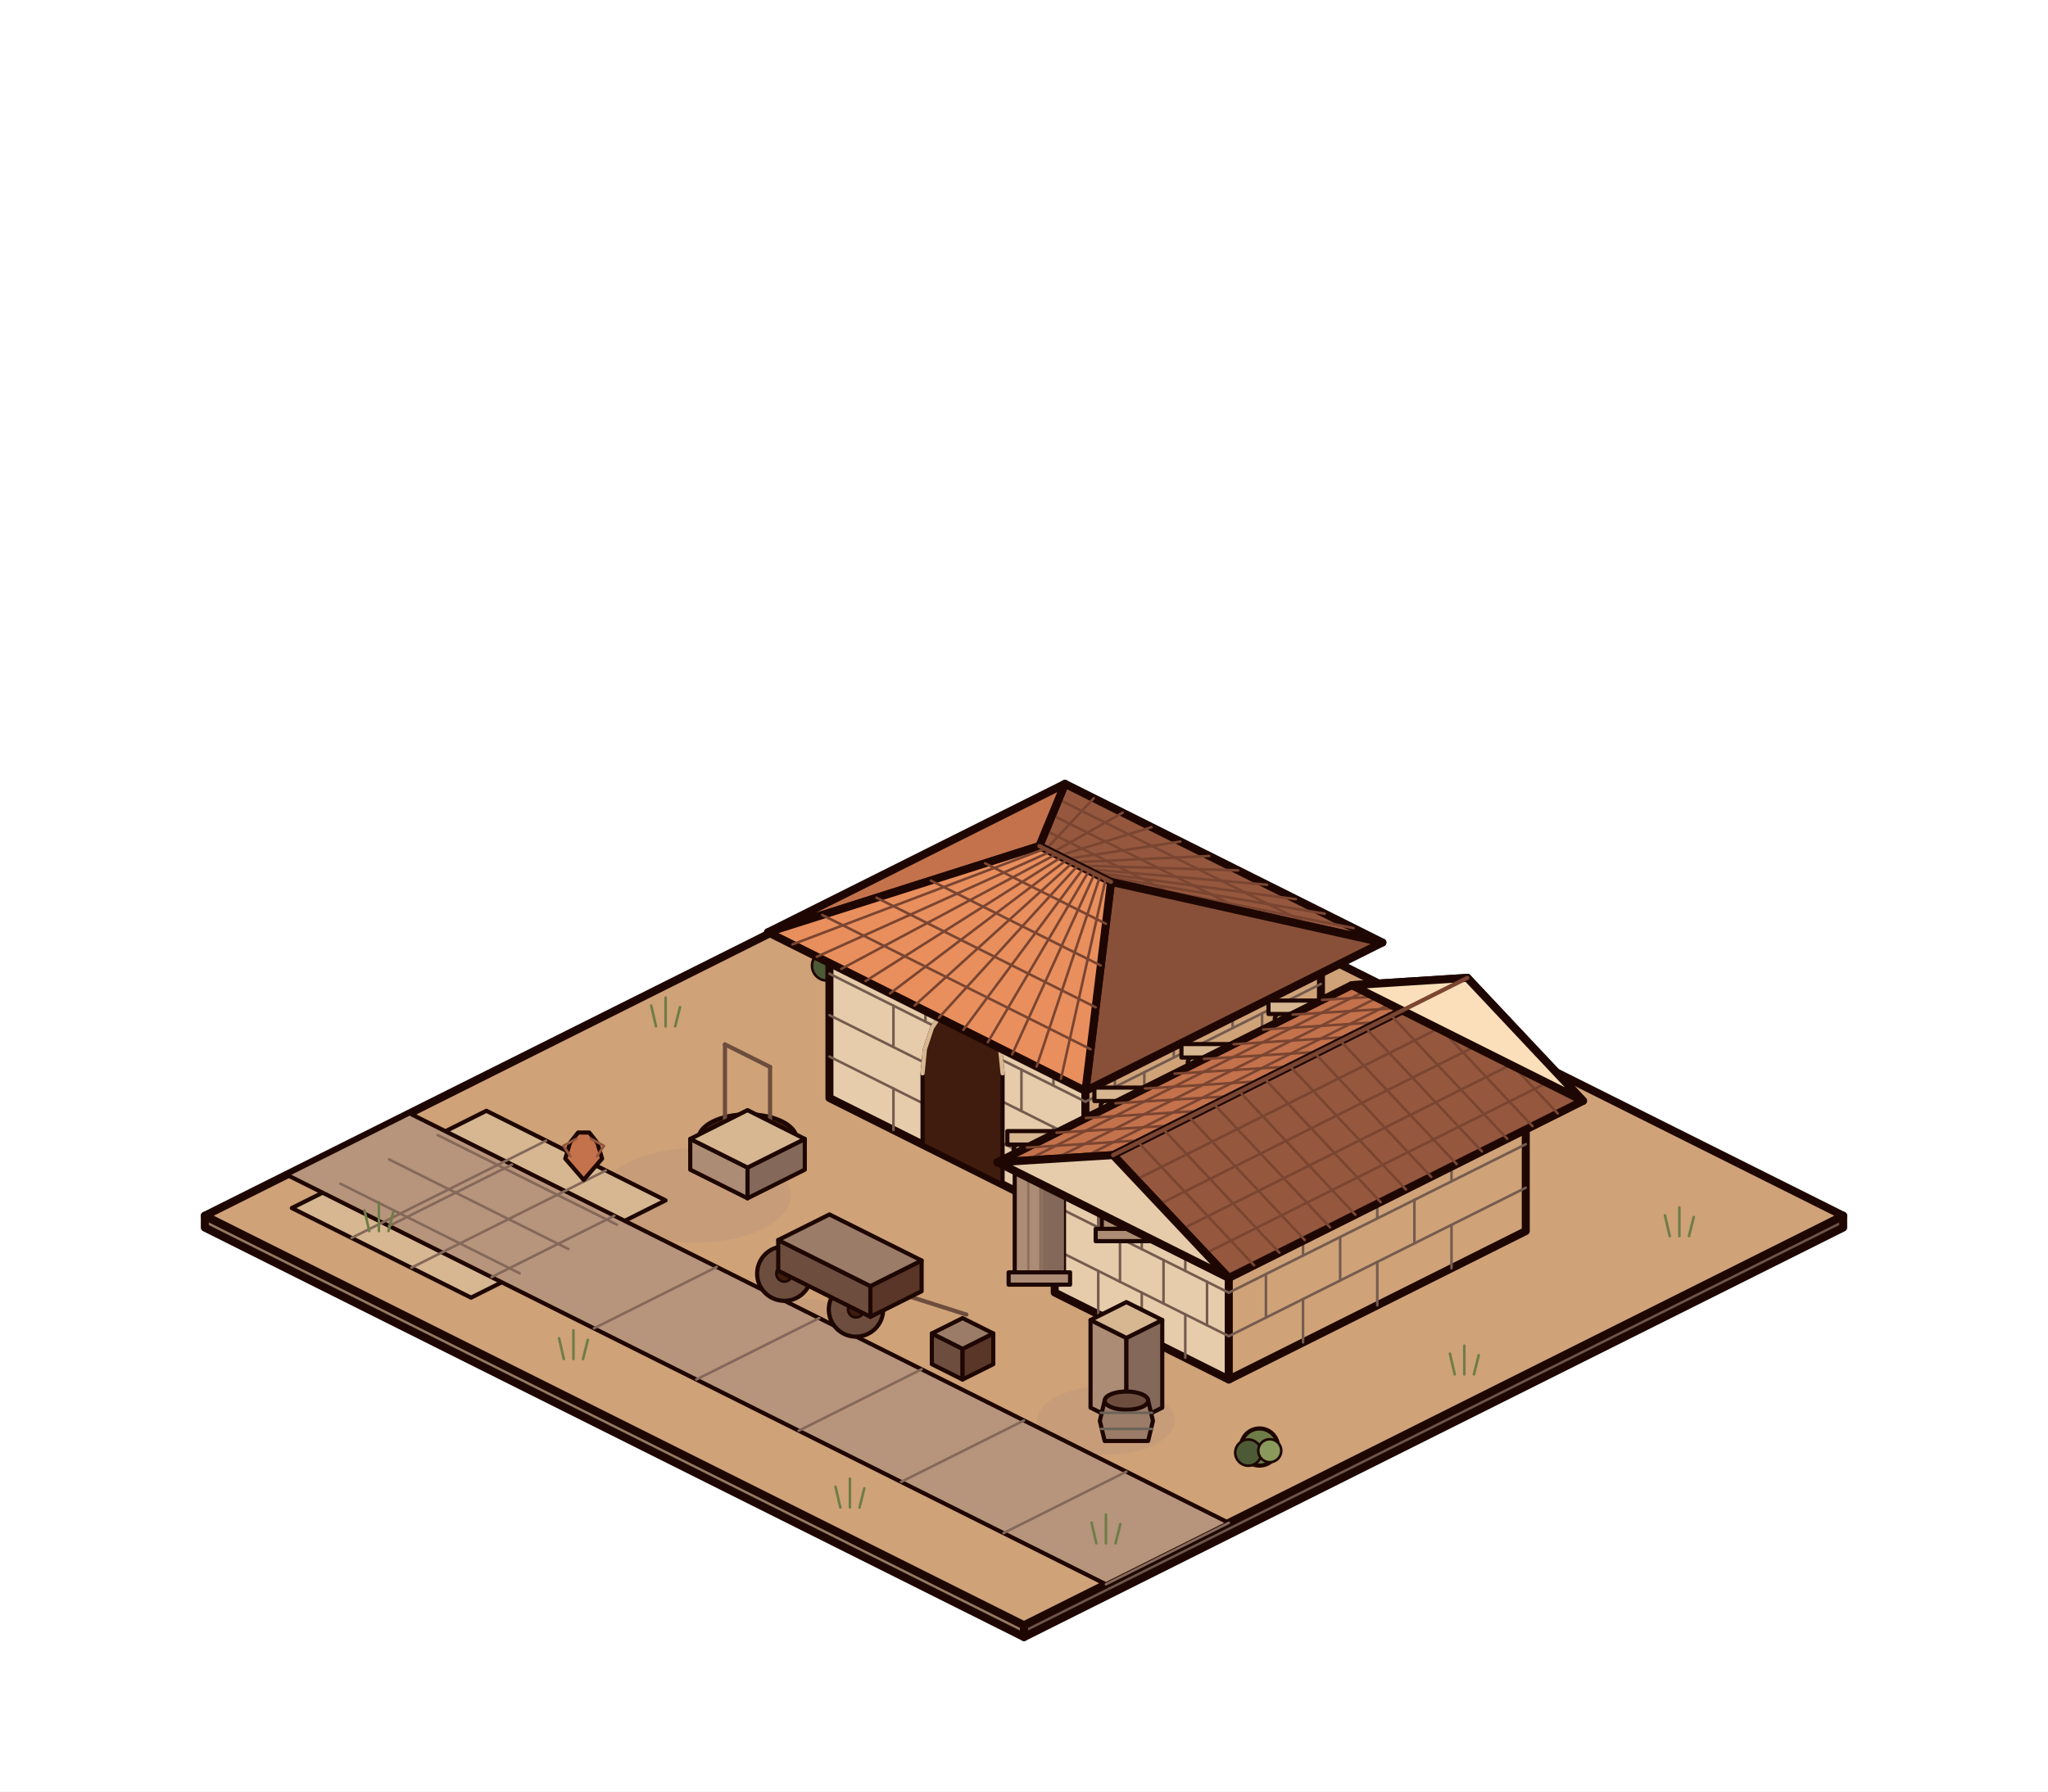
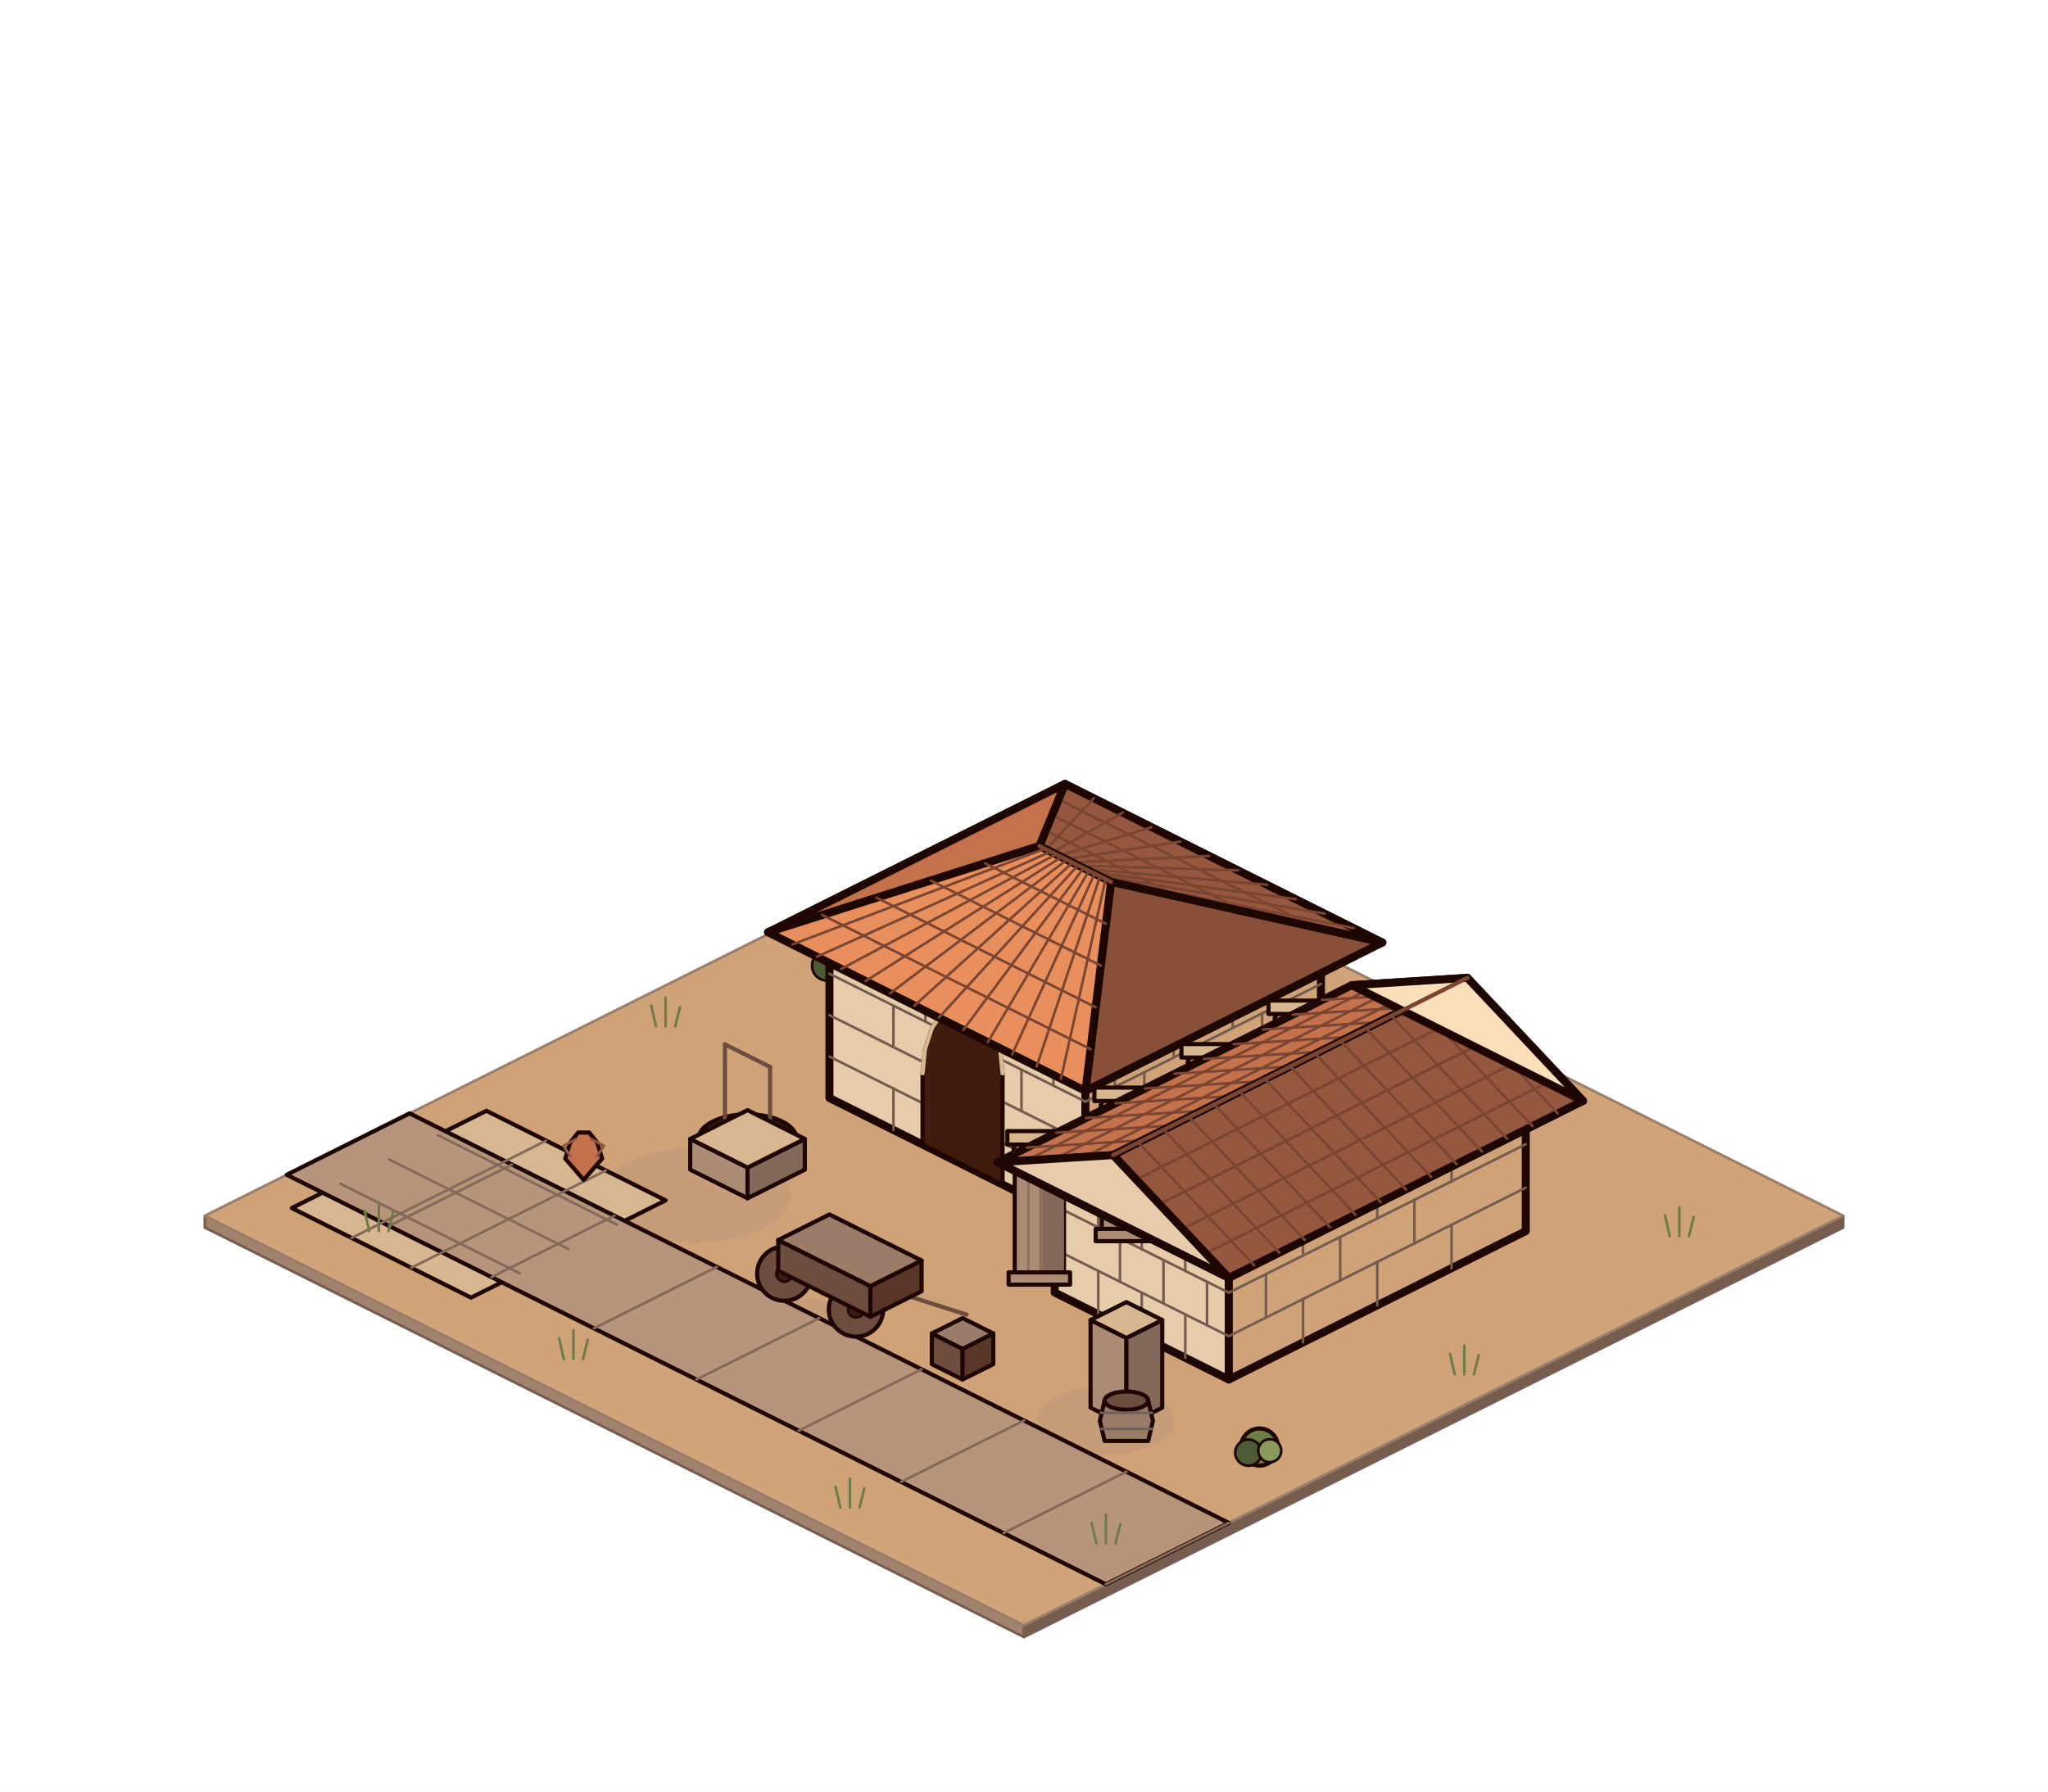
<svg xmlns="http://www.w3.org/2000/svg" viewBox="-640 -760 1280 1120" width="1280" height="1120">
  <rect x="-640" y="-760" width="1280" height="1120" fill="#ffffff" />
-   <polygon points="-512.0,0.0 0.0,256.0 0.0,263.4 -512.0,7.4" fill="#947864" stroke="#1e0702" stroke-width="5.0" stroke-linejoin="round" />
-   <polygon points="0.0,256.0 512.0,0.0 512.0,7.4 0.0,263.4" fill="#6c5548" stroke="#1e0702" stroke-width="5.0" stroke-linejoin="round" />
-   <polygon points="0.0,-256.0 512.0,0.0 0.0,256.0 -512.0,0.0" fill="#cfa278" stroke="#1e0702" stroke-width="5.0" stroke-linejoin="round" />
+   <polygon points="-512.0,0.0 0.0,256.0 0.0,263.4 -512.0,7.4" fill="#a2836d" stroke="#765d50" stroke-width="1.6" stroke-linejoin="round" />
+   <polygon points="0.0,256.0 512.0,0.0 512.0,7.4 0.0,263.4" fill="#765d50" stroke="#765d50" stroke-width="1.6" stroke-linejoin="round" />
+   <polygon points="0.0,-256.0 512.0,0.0 0.0,256.0 -512.0,0.0" fill="#cfa278" stroke="#9b7e69" stroke-width="1.6" stroke-linejoin="round" />
  <ellipse cx="-204.8" cy="-12.8" rx="59.1" ry="29.6" fill="#b7947c" stroke="none" fill-opacity="0.35" />
  <ellipse cx="204.8" cy="0.0" rx="48.4" ry="24.2" fill="#b7947c" stroke="none" fill-opacity="0.35" />
  <ellipse cx="-140.8" cy="70.4" rx="37.6" ry="18.8" fill="#b7947c" stroke="none" fill-opacity="0.35" />
  <ellipse cx="51.2" cy="128.0" rx="43.0" ry="21.5" fill="#b7947c" stroke="none" fill-opacity="0.35" />
  <polygon points="-336.0,-65.6 -224.0,-9.6 -345.6,51.2 -457.6,-4.8" fill="#d7b791" stroke="#1e0702" stroke-width="2.6" stroke-linejoin="round" />
  <polygon points="-384.0,-64.0 128.0,192.0 51.2,230.4 -460.8,-25.6" fill="#b7947c" stroke="#1e0702" stroke-width="2.6" stroke-linejoin="round" />
  <line x1="-298.7" y1="-46.9" x2="-420.3" y2="13.9" stroke="#846859" stroke-width="1.6" stroke-linecap="round" />
  <line x1="-261.3" y1="-28.3" x2="-382.9" y2="32.5" stroke="#846859" stroke-width="1.6" stroke-linecap="round" />
  <line x1="-366.4" y1="-50.4" x2="-254.4" y2="5.6" stroke="#846859" stroke-width="1.6" stroke-linecap="round" />
  <line x1="-396.8" y1="-35.2" x2="-284.8" y2="20.8" stroke="#846859" stroke-width="1.6" stroke-linecap="round" />
  <line x1="-427.2" y1="-20.0" x2="-315.2" y2="36.0" stroke="#846859" stroke-width="1.6" stroke-linecap="round" />
  <line x1="-320.0" y1="-32.0" x2="-396.8" y2="6.4" stroke="#846859" stroke-width="1.6" stroke-linecap="round" />
  <line x1="-256.0" y1="0.0" x2="-332.8" y2="38.4" stroke="#846859" stroke-width="1.6" stroke-linecap="round" />
  <line x1="-192.0" y1="32.0" x2="-268.8" y2="70.4" stroke="#846859" stroke-width="1.6" stroke-linecap="round" />
  <line x1="-128.0" y1="64.0" x2="-204.8" y2="102.4" stroke="#846859" stroke-width="1.6" stroke-linecap="round" />
  <line x1="-64.0" y1="96.0" x2="-140.8" y2="134.4" stroke="#846859" stroke-width="1.6" stroke-linecap="round" />
  <line x1="0.0" y1="128.0" x2="-76.8" y2="166.4" stroke="#846859" stroke-width="1.6" stroke-linecap="round" />
  <line x1="64.0" y1="160.0" x2="-12.8" y2="198.4" stroke="#846859" stroke-width="1.6" stroke-linecap="round" />
  <line x1="128.0" y1="192.0" x2="51.2" y2="230.4" stroke="#846859" stroke-width="1.6" stroke-linecap="round" />
  <line x1="-50.8" y1="-201.6" x2="-53.8" y2="-214.6" stroke="#6e7d48" stroke-width="1.6" stroke-linecap="round" />
  <line x1="-44.8" y1="-201.6" x2="-44.8" y2="-219.6" stroke="#6e7d48" stroke-width="1.6" stroke-linecap="round" />
  <line x1="-38.8" y1="-201.6" x2="-35.8" y2="-213.6" stroke="#6e7d48" stroke-width="1.6" stroke-linecap="round" />
  <circle cx="-115.2" cy="-160.3" r="13.3" fill="#6e7d48" stroke="#1e0702" stroke-width="2.6" />
  <circle cx="-123.2" cy="-156.3" r="9.3" fill="#4d5a36" stroke="#1e0702" stroke-width="1.6" />
  <circle cx="-107.9" cy="-157.6" r="8.3" fill="#8a9a5c" stroke="#1e0702" stroke-width="1.6" />
  <line x1="-230.0" y1="-118.4" x2="-233.0" y2="-131.4" stroke="#6e7d48" stroke-width="1.6" stroke-linecap="round" />
  <line x1="-224.0" y1="-118.4" x2="-224.0" y2="-136.4" stroke="#6e7d48" stroke-width="1.6" stroke-linecap="round" />
  <line x1="-218.0" y1="-118.4" x2="-215.0" y2="-130.4" stroke="#6e7d48" stroke-width="1.6" stroke-linecap="round" />
  <polygon points="-275.2,-22.4 -286.7,-35.7 -283.8,-45.5 -278.7,-52.0 -271.7,-52.0 -266.6,-45.5 -263.7,-35.7" fill="#c4724c" stroke="#1e0702" stroke-width="2.6" stroke-linejoin="round" />
  <ellipse cx="-172.8" cy="-48.0" rx="30.7" ry="15.4" fill="#3f1c0d" stroke="#1e0702" stroke-width="2.6" />
  <line x1="-186.9" y1="-55.1" x2="-186.9" y2="-107.1" stroke="#6d4d3d" stroke-width="2.6" stroke-linecap="round" />
  <line x1="-158.7" y1="-41.0" x2="-158.7" y2="-93.0" stroke="#6d4d3d" stroke-width="2.6" stroke-linecap="round" />
  <line x1="-186.9" y1="-107.1" x2="-158.7" y2="-93.0" stroke="#6d4d3d" stroke-width="2.6" stroke-linecap="round" />
  <polyline points="-279.8,-48.0 -287.9,-43.7 -283.5,-37.2" fill="none" stroke="#95583e" stroke-width="1.6" stroke-linejoin="round" stroke-linecap="round" />
  <polyline points="-270.6,-48.0 -262.5,-43.7 -266.9,-37.2" fill="none" stroke="#95583e" stroke-width="1.6" stroke-linejoin="round" stroke-linecap="round" />
  <polygon points="-208.6,-28.8 -172.8,-10.9 -172.8,-30.1 -208.6,-48.0" fill="#ad8c75" stroke="#1e0702" stroke-width="2.6" stroke-linejoin="round" />
  <polygon points="-172.8,-10.9 -137.0,-28.8 -137.0,-48.0 -172.8,-30.1" fill="#846859" stroke="#1e0702" stroke-width="2.6" stroke-linejoin="round" />
  <polygon points="-172.8,-66.0 -137.0,-48.0 -172.8,-30.1 -208.6,-48.0" fill="#d7b791" stroke="#1e0702" stroke-width="2.6" stroke-linejoin="round" />
  <line x1="-409.2" y1="9.6" x2="-412.2" y2="-3.4" stroke="#6e7d48" stroke-width="1.6" stroke-linecap="round" />
  <line x1="-403.2" y1="9.6" x2="-403.2" y2="-8.4" stroke="#6e7d48" stroke-width="1.6" stroke-linecap="round" />
  <line x1="-397.2" y1="9.6" x2="-394.2" y2="-2.4" stroke="#6e7d48" stroke-width="1.6" stroke-linecap="round" />
  <line x1="403.6" y1="12.8" x2="400.6" y2="-0.2" stroke="#6e7d48" stroke-width="1.6" stroke-linecap="round" />
  <line x1="409.6" y1="12.8" x2="409.6" y2="-5.2" stroke="#6e7d48" stroke-width="1.6" stroke-linecap="round" />
  <line x1="415.6" y1="12.8" x2="418.6" y2="0.8" stroke="#6e7d48" stroke-width="1.6" stroke-linecap="round" />
  <line x1="-80.0" y1="47.8" x2="-36.0" y2="61.8" stroke="#6d4d3d" stroke-width="2.6" stroke-linecap="round" />
  <circle cx="-149.8" cy="36.2" r="17.0" fill="#6d4d3d" stroke="#1e0702" stroke-width="2.6" />
  <circle cx="-105.0" cy="58.6" r="17.0" fill="#6d4d3d" stroke="#1e0702" stroke-width="2.6" />
  <circle cx="-149.8" cy="36.2" r="5.0" fill="#3f1c0d" stroke="#1e0702" stroke-width="1.6" />
  <circle cx="-105.0" cy="58.6" r="5.0" fill="#3f1c0d" stroke="#1e0702" stroke-width="1.6" />
  <polygon points="-153.6,34.4 -96.0,63.2 -96.0,44.0 -153.6,15.2" fill="#6d4d3d" stroke="#1e0702" stroke-width="2.6" stroke-linejoin="round" />
  <polygon points="-96.0,63.2 -64.0,47.2 -64.0,28.0 -96.0,44.0" fill="#593627" stroke="#1e0702" stroke-width="2.6" stroke-linejoin="round" />
  <polygon points="-121.6,-0.8 -64.0,28.0 -96.0,44.0 -153.6,15.2" fill="#9b7c68" stroke="#1e0702" stroke-width="2.6" stroke-linejoin="round" />
  <line x1="-287.6" y1="89.6" x2="-290.6" y2="76.6" stroke="#6e7d48" stroke-width="1.6" stroke-linecap="round" />
  <line x1="-281.6" y1="89.6" x2="-281.6" y2="71.6" stroke="#6e7d48" stroke-width="1.6" stroke-linecap="round" />
  <line x1="-275.6" y1="89.6" x2="-272.6" y2="77.6" stroke="#6e7d48" stroke-width="1.6" stroke-linecap="round" />
  <line x1="-57.6" y1="92.8" x2="-38.4" y2="83.2" stroke="#3f1c0d" stroke-width="1.6" stroke-linecap="round" />
  <line x1="-57.6" y1="73.6" x2="-38.4" y2="102.4" stroke="#3f1c0d" stroke-width="1.6" stroke-linecap="round" />
  <line x1="269.2" y1="99.2" x2="266.2" y2="86.2" stroke="#6e7d48" stroke-width="1.6" stroke-linecap="round" />
  <line x1="275.2" y1="99.2" x2="275.2" y2="81.2" stroke="#6e7d48" stroke-width="1.6" stroke-linecap="round" />
  <line x1="281.2" y1="99.2" x2="284.2" y2="87.2" stroke="#6e7d48" stroke-width="1.6" stroke-linecap="round" />
  <polygon points="-121.6,-73.6 38.4,6.4 38.4,-97.2 -121.6,-177.2" fill="#e7ccab" stroke="#1e0702" stroke-width="5.0" stroke-linejoin="round" />
  <polygon points="38.4,6.4 185.6,-67.2 185.6,-170.8 38.4,-97.2" fill="#cfa278" stroke="#1e0702" stroke-width="5.0" stroke-linejoin="round" />
  <polygon points="25.6,-250.8 185.6,-170.8 38.4,-97.2 -121.6,-177.2" fill="#fadfba" stroke="#1e0702" stroke-width="5.0" stroke-linejoin="round" />
  <line x1="-81.6" y1="-53.6" x2="-81.6" y2="-79.5" stroke="#745b4e" stroke-width="1.6" stroke-linecap="round" />
  <line x1="148.8" y1="-48.8" x2="148.8" y2="-74.7" stroke="#745b4e" stroke-width="1.6" stroke-linecap="round" />
  <line x1="-41.6" y1="-33.6" x2="-41.6" y2="-59.5" stroke="#745b4e" stroke-width="1.6" stroke-linecap="round" />
  <line x1="112.0" y1="-30.4" x2="112.0" y2="-56.3" stroke="#745b4e" stroke-width="1.6" stroke-linecap="round" />
  <line x1="-1.6" y1="-13.6" x2="-1.6" y2="-39.5" stroke="#745b4e" stroke-width="1.6" stroke-linecap="round" />
  <line x1="75.2" y1="-12.0" x2="75.2" y2="-37.9" stroke="#745b4e" stroke-width="1.6" stroke-linecap="round" />
  <line x1="-121.6" y1="-99.5" x2="38.4" y2="-19.5" stroke="#745b4e" stroke-width="1.6" stroke-linecap="round" />
  <line x1="38.4" y1="-19.5" x2="185.6" y2="-93.1" stroke="#745b4e" stroke-width="1.6" stroke-linecap="round" />
  <line x1="-61.6" y1="-69.5" x2="-61.6" y2="-95.4" stroke="#745b4e" stroke-width="1.6" stroke-linecap="round" />
  <line x1="130.4" y1="-65.5" x2="130.4" y2="-91.4" stroke="#745b4e" stroke-width="1.6" stroke-linecap="round" />
  <line x1="-21.6" y1="-49.5" x2="-21.6" y2="-75.4" stroke="#745b4e" stroke-width="1.6" stroke-linecap="round" />
  <line x1="93.6" y1="-47.1" x2="93.6" y2="-73.0" stroke="#745b4e" stroke-width="1.6" stroke-linecap="round" />
  <line x1="18.4" y1="-29.5" x2="18.4" y2="-55.4" stroke="#745b4e" stroke-width="1.6" stroke-linecap="round" />
  <line x1="56.8" y1="-28.7" x2="56.8" y2="-54.6" stroke="#745b4e" stroke-width="1.6" stroke-linecap="round" />
  <line x1="-121.6" y1="-125.4" x2="38.4" y2="-45.4" stroke="#745b4e" stroke-width="1.6" stroke-linecap="round" />
  <line x1="38.4" y1="-45.4" x2="185.6" y2="-119.0" stroke="#745b4e" stroke-width="1.6" stroke-linecap="round" />
  <line x1="-81.6" y1="-105.4" x2="-81.6" y2="-131.3" stroke="#745b4e" stroke-width="1.6" stroke-linecap="round" />
  <line x1="148.8" y1="-100.6" x2="148.8" y2="-126.5" stroke="#745b4e" stroke-width="1.6" stroke-linecap="round" />
  <line x1="-41.6" y1="-85.4" x2="-41.6" y2="-111.3" stroke="#745b4e" stroke-width="1.6" stroke-linecap="round" />
  <line x1="112.0" y1="-82.2" x2="112.0" y2="-108.1" stroke="#745b4e" stroke-width="1.6" stroke-linecap="round" />
  <line x1="-1.6" y1="-65.4" x2="-1.6" y2="-91.3" stroke="#745b4e" stroke-width="1.6" stroke-linecap="round" />
  <line x1="75.2" y1="-63.8" x2="75.2" y2="-89.7" stroke="#745b4e" stroke-width="1.6" stroke-linecap="round" />
  <line x1="-121.6" y1="-151.3" x2="38.4" y2="-71.3" stroke="#745b4e" stroke-width="1.6" stroke-linecap="round" />
  <line x1="38.4" y1="-71.3" x2="185.6" y2="-144.9" stroke="#745b4e" stroke-width="1.6" stroke-linecap="round" />
  <line x1="-61.6" y1="-121.3" x2="-61.6" y2="-147.2" stroke="#745b4e" stroke-width="1.6" stroke-linecap="round" />
  <line x1="130.4" y1="-117.3" x2="130.4" y2="-143.2" stroke="#745b4e" stroke-width="1.6" stroke-linecap="round" />
  <line x1="-21.6" y1="-101.3" x2="-21.6" y2="-127.2" stroke="#745b4e" stroke-width="1.6" stroke-linecap="round" />
  <line x1="93.6" y1="-98.9" x2="93.6" y2="-124.8" stroke="#745b4e" stroke-width="1.6" stroke-linecap="round" />
  <line x1="18.4" y1="-81.3" x2="18.4" y2="-107.2" stroke="#745b4e" stroke-width="1.6" stroke-linecap="round" />
  <line x1="56.8" y1="-80.5" x2="56.8" y2="-106.4" stroke="#745b4e" stroke-width="1.6" stroke-linecap="round" />
  <polygon points="-63.4,-44.5 -63.4,-89.0 -63.4,-89.0 -61.9,-104.1 -57.5,-117.4 -50.9,-127.3 -42.7,-132.6 -34.1,-132.6 -25.9,-127.3 -19.3,-117.4 -14.9,-104.1 -13.4,-89.0 -13.4,-89.0 -13.4,-19.5" fill="#3f1c0d" stroke="#1e0702" stroke-width="2.6" stroke-linejoin="round" />
  <polyline points="-63.4,-89.0 -63.4,-89.0 -61.9,-104.1 -57.5,-117.4 -50.9,-127.3 -42.7,-132.6 -34.1,-132.6 -25.9,-127.3 -19.3,-117.4 -14.9,-104.1 -13.4,-89.0 -13.4,-89.0" fill="none" stroke="#d7b791" stroke-width="2.6" stroke-linejoin="round" stroke-linecap="round" />
  <polygon points="25.6,-270.0 224.0,-170.8 54.4,-208.7 9.6,-231.1" fill="#95583e" stroke="#1e0702" stroke-width="5.0" stroke-linejoin="round" />
  <line x1="21.6" y1="-260.3" x2="181.6" y2="-180.3" stroke="#7a4531" stroke-width="1.6" stroke-linecap="round" />
  <line x1="17.6" y1="-250.5" x2="139.2" y2="-189.7" stroke="#7a4531" stroke-width="1.6" stroke-linecap="round" />
  <line x1="13.6" y1="-240.8" x2="96.8" y2="-199.2" stroke="#7a4531" stroke-width="1.6" stroke-linecap="round" />
  <line x1="43.6" y1="-261.0" x2="13.7" y2="-229.0" stroke="#7a4531" stroke-width="1.6" stroke-linecap="round" />
  <line x1="61.7" y1="-252.0" x2="17.7" y2="-227.0" stroke="#7a4531" stroke-width="1.6" stroke-linecap="round" />
  <line x1="79.7" y1="-242.9" x2="21.8" y2="-225.0" stroke="#7a4531" stroke-width="1.6" stroke-linecap="round" />
  <line x1="97.7" y1="-233.9" x2="25.9" y2="-222.9" stroke="#7a4531" stroke-width="1.6" stroke-linecap="round" />
  <line x1="115.8" y1="-224.9" x2="30.0" y2="-220.9" stroke="#7a4531" stroke-width="1.6" stroke-linecap="round" />
  <line x1="133.8" y1="-215.9" x2="34.0" y2="-218.9" stroke="#7a4531" stroke-width="1.6" stroke-linecap="round" />
  <line x1="151.9" y1="-206.9" x2="38.1" y2="-216.8" stroke="#7a4531" stroke-width="1.6" stroke-linecap="round" />
  <line x1="169.9" y1="-197.9" x2="42.2" y2="-214.8" stroke="#7a4531" stroke-width="1.6" stroke-linecap="round" />
  <line x1="187.9" y1="-188.8" x2="46.3" y2="-212.8" stroke="#7a4531" stroke-width="1.6" stroke-linecap="round" />
  <line x1="206.0" y1="-179.8" x2="50.3" y2="-210.7" stroke="#7a4531" stroke-width="1.6" stroke-linecap="round" />
  <polygon points="25.6,-270.0 -160.0,-177.2 9.6,-231.1" fill="#c4724c" stroke="#1e0702" stroke-width="5.0" stroke-linejoin="round" />
  <polygon points="224.0,-170.8 38.4,-78.0 54.4,-208.7" fill="#895039" stroke="#1e0702" stroke-width="5.0" stroke-linejoin="round" />
  <polygon points="-160.0,-177.2 38.4,-78.0 54.4,-208.7 9.6,-231.1" fill="#e98f5d" stroke="#1e0702" stroke-width="5.0" stroke-linejoin="round" />
  <line x1="-126.1" y1="-188.0" x2="41.6" y2="-104.1" stroke="#7a4531" stroke-width="1.6" stroke-linecap="round" />
  <line x1="-92.2" y1="-198.8" x2="44.8" y2="-130.3" stroke="#7a4531" stroke-width="1.6" stroke-linecap="round" />
  <line x1="-58.2" y1="-209.5" x2="48.0" y2="-156.4" stroke="#7a4531" stroke-width="1.6" stroke-linecap="round" />
  <line x1="-24.3" y1="-220.3" x2="51.2" y2="-182.5" stroke="#7a4531" stroke-width="1.6" stroke-linecap="round" />
  <line x1="-144.7" y1="-169.6" x2="13.0" y2="-229.4" stroke="#7a4531" stroke-width="1.6" stroke-linecap="round" />
  <line x1="-129.5" y1="-161.9" x2="16.5" y2="-227.6" stroke="#7a4531" stroke-width="1.6" stroke-linecap="round" />
  <line x1="-114.2" y1="-154.3" x2="19.9" y2="-225.9" stroke="#7a4531" stroke-width="1.6" stroke-linecap="round" />
  <line x1="-99.0" y1="-146.7" x2="23.4" y2="-224.2" stroke="#7a4531" stroke-width="1.6" stroke-linecap="round" />
  <line x1="-83.7" y1="-139.0" x2="26.8" y2="-222.5" stroke="#7a4531" stroke-width="1.6" stroke-linecap="round" />
  <line x1="-68.4" y1="-131.4" x2="30.3" y2="-220.7" stroke="#7a4531" stroke-width="1.6" stroke-linecap="round" />
  <line x1="-53.2" y1="-123.8" x2="33.7" y2="-219.0" stroke="#7a4531" stroke-width="1.6" stroke-linecap="round" />
  <line x1="-37.9" y1="-116.2" x2="37.2" y2="-217.3" stroke="#7a4531" stroke-width="1.6" stroke-linecap="round" />
  <line x1="-22.6" y1="-108.5" x2="40.6" y2="-215.6" stroke="#7a4531" stroke-width="1.6" stroke-linecap="round" />
  <line x1="-7.4" y1="-100.9" x2="44.1" y2="-213.8" stroke="#7a4531" stroke-width="1.6" stroke-linecap="round" />
  <line x1="7.9" y1="-93.3" x2="47.5" y2="-212.1" stroke="#7a4531" stroke-width="1.6" stroke-linecap="round" />
  <line x1="23.1" y1="-85.6" x2="51.0" y2="-210.4" stroke="#7a4531" stroke-width="1.6" stroke-linecap="round" />
  <line x1="9.6" y1="-231.1" x2="54.4" y2="-208.7" stroke="#7a4531" stroke-width="2.6" stroke-linecap="round" />
  <polygon points="19.2,48.0 128.0,102.4 128.0,21.0 19.2,-33.4" fill="#e7ccab" stroke="#1e0702" stroke-width="5.0" stroke-linejoin="round" />
  <polygon points="128.0,102.4 313.6,9.6 313.6,-71.8 128.0,21.0" fill="#cfa278" stroke="#1e0702" stroke-width="5.0" stroke-linejoin="round" />
  <polygon points="204.8,-126.2 313.6,-71.8 128.0,21.0 19.2,-33.4" fill="#fadfba" stroke="#1e0702" stroke-width="5.0" stroke-linejoin="round" />
  <line x1="46.4" y1="61.6" x2="46.4" y2="34.5" stroke="#745b4e" stroke-width="1.6" stroke-linecap="round" />
  <line x1="267.2" y1="32.8" x2="267.2" y2="5.7" stroke="#745b4e" stroke-width="1.6" stroke-linecap="round" />
  <line x1="73.6" y1="75.2" x2="73.6" y2="48.1" stroke="#745b4e" stroke-width="1.6" stroke-linecap="round" />
  <line x1="220.8" y1="56.0" x2="220.8" y2="28.9" stroke="#745b4e" stroke-width="1.6" stroke-linecap="round" />
  <line x1="100.8" y1="88.8" x2="100.8" y2="61.7" stroke="#745b4e" stroke-width="1.6" stroke-linecap="round" />
  <line x1="174.4" y1="79.2" x2="174.4" y2="52.1" stroke="#745b4e" stroke-width="1.6" stroke-linecap="round" />
  <line x1="19.2" y1="20.9" x2="128.0" y2="75.3" stroke="#745b4e" stroke-width="1.6" stroke-linecap="round" />
  <line x1="128.0" y1="75.3" x2="313.6" y2="-17.5" stroke="#745b4e" stroke-width="1.6" stroke-linecap="round" />
  <line x1="60.0" y1="41.3" x2="60.0" y2="14.1" stroke="#745b4e" stroke-width="1.6" stroke-linecap="round" />
  <line x1="244.0" y1="17.3" x2="244.0" y2="-9.9" stroke="#745b4e" stroke-width="1.6" stroke-linecap="round" />
  <line x1="87.2" y1="54.9" x2="87.2" y2="27.7" stroke="#745b4e" stroke-width="1.6" stroke-linecap="round" />
  <line x1="197.6" y1="40.5" x2="197.6" y2="13.3" stroke="#745b4e" stroke-width="1.6" stroke-linecap="round" />
  <line x1="114.4" y1="68.5" x2="114.4" y2="41.3" stroke="#745b4e" stroke-width="1.6" stroke-linecap="round" />
  <line x1="151.2" y1="63.7" x2="151.2" y2="36.5" stroke="#745b4e" stroke-width="1.6" stroke-linecap="round" />
  <line x1="19.2" y1="-6.3" x2="128.0" y2="48.1" stroke="#745b4e" stroke-width="1.6" stroke-linecap="round" />
  <line x1="128.0" y1="48.1" x2="313.6" y2="-44.7" stroke="#745b4e" stroke-width="1.6" stroke-linecap="round" />
  <line x1="46.4" y1="7.3" x2="46.4" y2="-19.8" stroke="#745b4e" stroke-width="1.6" stroke-linecap="round" />
  <line x1="267.2" y1="-21.5" x2="267.2" y2="-48.6" stroke="#745b4e" stroke-width="1.6" stroke-linecap="round" />
  <line x1="73.6" y1="20.9" x2="73.6" y2="-6.2" stroke="#745b4e" stroke-width="1.6" stroke-linecap="round" />
  <line x1="220.8" y1="1.7" x2="220.8" y2="-25.4" stroke="#745b4e" stroke-width="1.6" stroke-linecap="round" />
  <line x1="100.8" y1="34.5" x2="100.8" y2="7.4" stroke="#745b4e" stroke-width="1.6" stroke-linecap="round" />
  <line x1="174.4" y1="24.9" x2="174.4" y2="-2.2" stroke="#745b4e" stroke-width="1.6" stroke-linecap="round" />
  <polygon points="157.4,-41.6 188.2,-41.6 188.2,-123.0 157.4,-123.0" fill="#ad8c75" stroke="#1e0702" stroke-width="2.6" stroke-linejoin="round" />
  <polygon points="172.8,-41.6 188.2,-41.6 188.2,-123.0 172.8,-123.0" fill="#846859" stroke="none" />
  <line x1="165.9" y1="-45.6" x2="165.9" y2="-117.0" stroke="#8d725f" stroke-width="1.6" stroke-linecap="round" />
  <line x1="174.3" y1="-45.6" x2="174.3" y2="-117.0" stroke="#8d725f" stroke-width="1.6" stroke-linecap="round" />
  <ellipse cx="172.8" cy="-123.0" rx="16.1" ry="6.5" fill="#d7b791" stroke="#1e0702" stroke-width="2.6" />
  <polygon points="152.8,-126.1 192.8,-126.1 192.8,-134.5 152.8,-134.5" fill="#d7b791" stroke="#1e0702" stroke-width="2.6" stroke-linejoin="round" />
  <polygon points="153.6,-38.5 192.0,-38.5 192.0,-46.2 153.6,-46.2" fill="#ad8c75" stroke="#1e0702" stroke-width="2.6" stroke-linejoin="round" />
  <polygon points="103.0,-14.4 133.8,-14.4 133.8,-95.8 103.0,-95.8" fill="#ad8c75" stroke="#1e0702" stroke-width="2.6" stroke-linejoin="round" />
  <polygon points="118.4,-14.4 133.8,-14.4 133.8,-95.8 118.4,-95.8" fill="#846859" stroke="none" />
  <line x1="111.5" y1="-18.4" x2="111.5" y2="-89.8" stroke="#8d725f" stroke-width="1.6" stroke-linecap="round" />
  <line x1="119.9" y1="-18.4" x2="119.9" y2="-89.8" stroke="#8d725f" stroke-width="1.6" stroke-linecap="round" />
  <ellipse cx="118.4" cy="-95.8" rx="16.1" ry="6.5" fill="#d7b791" stroke="#1e0702" stroke-width="2.6" />
  <polygon points="98.4,-98.9 138.4,-98.9 138.4,-107.3 98.4,-107.3" fill="#d7b791" stroke="#1e0702" stroke-width="2.6" stroke-linejoin="round" />
  <polygon points="99.2,-11.3 137.6,-11.3 137.6,-19.0 99.2,-19.0" fill="#ad8c75" stroke="#1e0702" stroke-width="2.6" stroke-linejoin="round" />
  <polygon points="48.6,12.8 79.4,12.8 79.4,-68.6 48.6,-68.6" fill="#ad8c75" stroke="#1e0702" stroke-width="2.6" stroke-linejoin="round" />
  <polygon points="64.0,12.8 79.4,12.8 79.4,-68.6 64.0,-68.6" fill="#846859" stroke="none" />
  <line x1="57.1" y1="8.8" x2="57.1" y2="-62.6" stroke="#8d725f" stroke-width="1.6" stroke-linecap="round" />
  <line x1="65.5" y1="8.8" x2="65.5" y2="-62.6" stroke="#8d725f" stroke-width="1.6" stroke-linecap="round" />
  <ellipse cx="64.0" cy="-68.6" rx="16.1" ry="6.5" fill="#d7b791" stroke="#1e0702" stroke-width="2.6" />
  <polygon points="44.0,-71.7 84.0,-71.7 84.0,-80.1 44.0,-80.1" fill="#d7b791" stroke="#1e0702" stroke-width="2.6" stroke-linejoin="round" />
  <polygon points="44.8,15.9 83.2,15.9 83.2,8.2 44.8,8.2" fill="#ad8c75" stroke="#1e0702" stroke-width="2.6" stroke-linejoin="round" />
  <polygon points="-5.8,40.0 25.0,40.0 25.0,-41.4 -5.8,-41.4" fill="#ad8c75" stroke="#1e0702" stroke-width="2.6" stroke-linejoin="round" />
  <polygon points="9.6,40.0 25.0,40.0 25.0,-41.4 9.6,-41.4" fill="#846859" stroke="none" />
  <line x1="2.7" y1="36.0" x2="2.7" y2="-35.4" stroke="#8d725f" stroke-width="1.6" stroke-linecap="round" />
  <line x1="11.1" y1="36.0" x2="11.1" y2="-35.4" stroke="#8d725f" stroke-width="1.6" stroke-linecap="round" />
  <ellipse cx="9.6" cy="-41.4" rx="16.1" ry="6.5" fill="#d7b791" stroke="#1e0702" stroke-width="2.6" />
  <polygon points="-10.4,-44.5 29.6,-44.5 29.6,-52.9 -10.4,-52.9" fill="#d7b791" stroke="#1e0702" stroke-width="2.6" stroke-linejoin="round" />
  <polygon points="-9.6,43.1 28.8,43.1 28.8,35.4 -9.6,35.4" fill="#ad8c75" stroke="#1e0702" stroke-width="2.6" stroke-linejoin="round" />
  <polygon points="204.8,-144.1 -16.6,-33.4 55.7,-37.9 277.1,-148.7" fill="#c4724c" stroke="#1e0702" stroke-width="5.0" stroke-linejoin="round" />
  <line x1="222.9" y1="-145.3" x2="1.4" y2="-34.5" stroke="#7a4531" stroke-width="1.6" stroke-linecap="round" />
  <line x1="241.0" y1="-146.4" x2="19.5" y2="-35.7" stroke="#7a4531" stroke-width="1.6" stroke-linecap="round" />
  <line x1="259.0" y1="-147.5" x2="37.6" y2="-36.8" stroke="#7a4531" stroke-width="1.6" stroke-linecap="round" />
  <line x1="186.3" y1="-134.9" x2="258.7" y2="-139.4" stroke="#7a4531" stroke-width="1.6" stroke-linecap="round" />
  <line x1="167.9" y1="-125.7" x2="240.2" y2="-130.2" stroke="#7a4531" stroke-width="1.6" stroke-linecap="round" />
  <line x1="149.4" y1="-116.4" x2="221.8" y2="-121.0" stroke="#7a4531" stroke-width="1.6" stroke-linecap="round" />
  <line x1="131.0" y1="-107.2" x2="203.3" y2="-111.8" stroke="#7a4531" stroke-width="1.6" stroke-linecap="round" />
  <line x1="112.5" y1="-98.0" x2="184.9" y2="-102.5" stroke="#7a4531" stroke-width="1.6" stroke-linecap="round" />
  <line x1="94.1" y1="-88.8" x2="166.4" y2="-93.3" stroke="#7a4531" stroke-width="1.6" stroke-linecap="round" />
  <line x1="75.6" y1="-79.5" x2="147.9" y2="-84.1" stroke="#7a4531" stroke-width="1.6" stroke-linecap="round" />
  <line x1="57.2" y1="-70.3" x2="129.5" y2="-74.8" stroke="#7a4531" stroke-width="1.6" stroke-linecap="round" />
  <line x1="38.7" y1="-61.1" x2="111.0" y2="-65.6" stroke="#7a4531" stroke-width="1.6" stroke-linecap="round" />
  <line x1="20.3" y1="-51.9" x2="92.6" y2="-56.4" stroke="#7a4531" stroke-width="1.6" stroke-linecap="round" />
  <line x1="1.8" y1="-42.6" x2="74.1" y2="-47.2" stroke="#7a4531" stroke-width="1.6" stroke-linecap="round" />
  <polygon points="349.4,-71.8 128.0,38.9 55.7,-37.9 277.1,-148.7" fill="#95583e" stroke="#1e0702" stroke-width="5.0" stroke-linejoin="round" />
  <line x1="335.0" y1="-87.2" x2="113.5" y2="23.5" stroke="#7a4531" stroke-width="1.6" stroke-linecap="round" />
  <line x1="320.5" y1="-102.5" x2="99.1" y2="8.2" stroke="#7a4531" stroke-width="1.6" stroke-linecap="round" />
  <line x1="306.0" y1="-117.9" x2="84.6" y2="-7.2" stroke="#7a4531" stroke-width="1.6" stroke-linecap="round" />
  <line x1="291.6" y1="-133.3" x2="70.1" y2="-22.6" stroke="#7a4531" stroke-width="1.6" stroke-linecap="round" />
  <line x1="333.6" y1="-63.9" x2="261.3" y2="-140.8" stroke="#7a4531" stroke-width="1.6" stroke-linecap="round" />
  <line x1="317.8" y1="-56.0" x2="245.5" y2="-132.8" stroke="#7a4531" stroke-width="1.6" stroke-linecap="round" />
  <line x1="302.0" y1="-48.1" x2="229.7" y2="-124.9" stroke="#7a4531" stroke-width="1.6" stroke-linecap="round" />
  <line x1="286.2" y1="-40.2" x2="213.9" y2="-117.0" stroke="#7a4531" stroke-width="1.6" stroke-linecap="round" />
  <line x1="270.4" y1="-32.3" x2="198.0" y2="-109.1" stroke="#7a4531" stroke-width="1.6" stroke-linecap="round" />
  <line x1="254.5" y1="-24.3" x2="182.2" y2="-101.2" stroke="#7a4531" stroke-width="1.6" stroke-linecap="round" />
  <line x1="238.7" y1="-16.4" x2="166.4" y2="-93.3" stroke="#7a4531" stroke-width="1.6" stroke-linecap="round" />
  <line x1="222.9" y1="-8.5" x2="150.6" y2="-85.4" stroke="#7a4531" stroke-width="1.6" stroke-linecap="round" />
  <line x1="207.1" y1="-0.6" x2="134.8" y2="-77.5" stroke="#7a4531" stroke-width="1.6" stroke-linecap="round" />
  <line x1="191.3" y1="7.3" x2="118.9" y2="-69.6" stroke="#7a4531" stroke-width="1.6" stroke-linecap="round" />
  <line x1="175.5" y1="15.2" x2="103.1" y2="-61.7" stroke="#7a4531" stroke-width="1.6" stroke-linecap="round" />
  <line x1="159.6" y1="23.1" x2="87.3" y2="-53.8" stroke="#7a4531" stroke-width="1.6" stroke-linecap="round" />
  <line x1="143.8" y1="31.0" x2="71.5" y2="-45.8" stroke="#7a4531" stroke-width="1.6" stroke-linecap="round" />
  <polygon points="204.8,-144.1 349.4,-71.8 277.1,-148.7" fill="#fadfba" stroke="#1e0702" stroke-width="5.0" stroke-linejoin="round" />
  <polygon points="-16.6,-33.4 128.0,38.9 55.7,-37.9" fill="#e7ccab" stroke="#1e0702" stroke-width="5.0" stroke-linejoin="round" />
  <line x1="277.1" y1="-148.7" x2="55.7" y2="-37.9" stroke="#7a4531" stroke-width="2.6" stroke-linecap="round" />
  <polygon points="-57.6,92.8 -38.4,102.4 -38.4,83.2 -57.6,73.6" fill="#6d4d3d" stroke="#1e0702" stroke-width="2.6" stroke-linejoin="round" />
  <polygon points="-38.4,102.4 -19.2,92.8 -19.2,73.6 -38.4,83.2" fill="#593627" stroke="#1e0702" stroke-width="2.6" stroke-linejoin="round" />
  <polygon points="-38.4,64.0 -19.2,73.6 -38.4,83.2 -57.6,73.6" fill="#9b7c68" stroke="#1e0702" stroke-width="2.6" stroke-linejoin="round" />
  <polygon points="41.6,120.0 64.0,131.2 64.0,76.4 41.6,65.2" fill="#ad8c75" stroke="#1e0702" stroke-width="2.6" stroke-linejoin="round" />
  <polygon points="64.0,131.2 86.4,120.0 86.4,65.2 64.0,76.4" fill="#846859" stroke="#1e0702" stroke-width="2.6" stroke-linejoin="round" />
  <polygon points="64.0,54.0 86.4,65.2 64.0,76.4 41.6,65.2" fill="#d7b791" stroke="#1e0702" stroke-width="2.6" stroke-linejoin="round" />
  <polygon points="50.4,140.8 47.4,128.2 50.4,115.6 77.6,115.6 80.6,128.2 77.6,140.8" fill="#9b7c68" stroke="#1e0702" stroke-width="2.6" stroke-linejoin="round" />
  <ellipse cx="64.0" cy="115.6" rx="13.6" ry="5.7" fill="#6d4d3d" stroke="#1e0702" stroke-width="2.6" />
  <line x1="48.0" y1="133.3" x2="80.0" y2="133.3" stroke="#6b6258" stroke-width="1.6" stroke-linecap="round" />
  <line x1="48.0" y1="123.2" x2="80.0" y2="123.2" stroke="#6b6258" stroke-width="1.6" stroke-linecap="round" />
  <circle cx="147.2" cy="144.6" r="11.6" fill="#6e7d48" stroke="#1e0702" stroke-width="2.6" />
  <circle cx="140.2" cy="148.1" r="8.2" fill="#4d5a36" stroke="#1e0702" stroke-width="1.6" />
  <circle cx="153.6" cy="146.9" r="7.2" fill="#8a9a5c" stroke="#1e0702" stroke-width="1.6" />
  <line x1="-114.8" y1="182.4" x2="-117.8" y2="169.4" stroke="#6e7d48" stroke-width="1.6" stroke-linecap="round" />
  <line x1="-108.8" y1="182.4" x2="-108.8" y2="164.4" stroke="#6e7d48" stroke-width="1.6" stroke-linecap="round" />
  <line x1="-102.8" y1="182.4" x2="-99.8" y2="170.4" stroke="#6e7d48" stroke-width="1.6" stroke-linecap="round" />
  <line x1="45.2" y1="204.8" x2="42.2" y2="191.8" stroke="#6e7d48" stroke-width="1.6" stroke-linecap="round" />
  <line x1="51.2" y1="204.8" x2="51.2" y2="186.8" stroke="#6e7d48" stroke-width="1.6" stroke-linecap="round" />
  <line x1="57.2" y1="204.8" x2="60.2" y2="192.8" stroke="#6e7d48" stroke-width="1.6" stroke-linecap="round" />
</svg>
